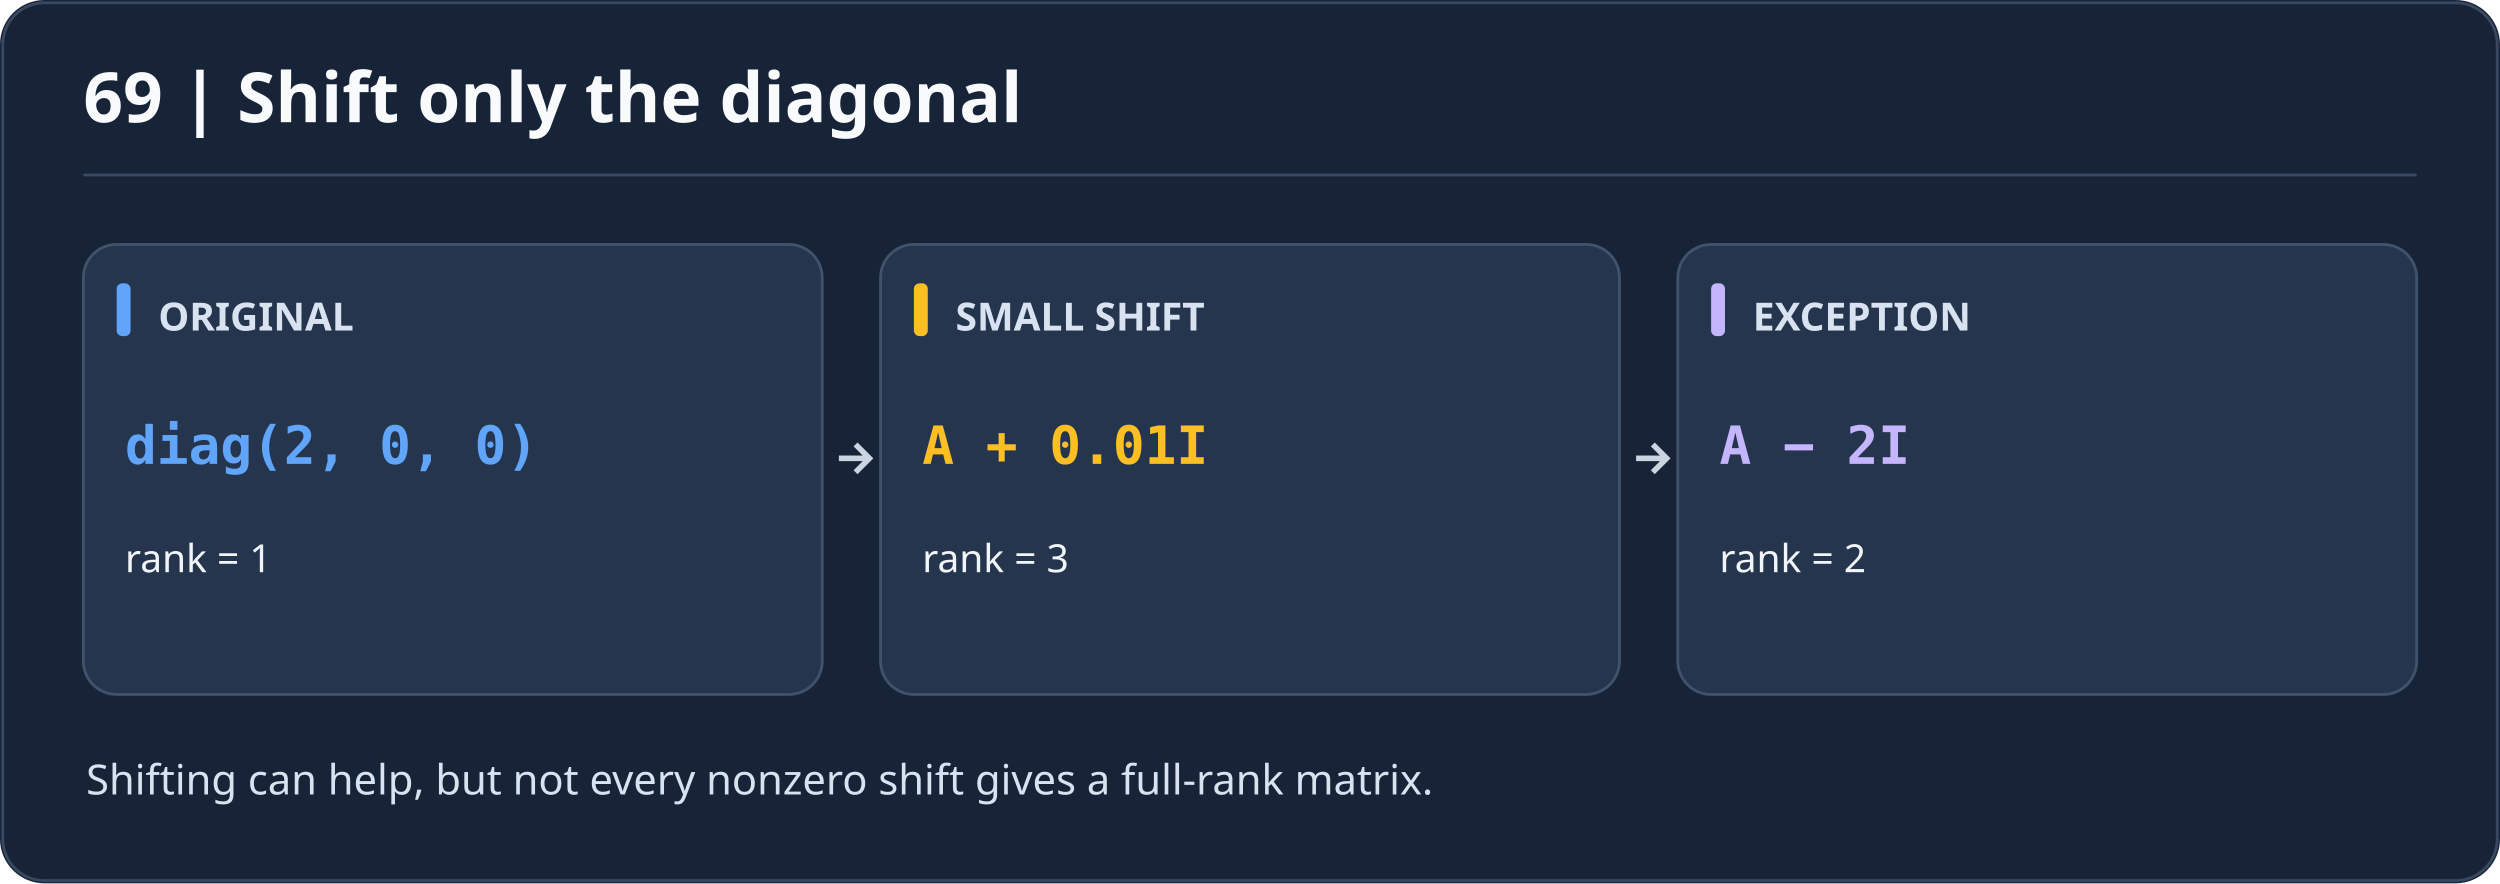
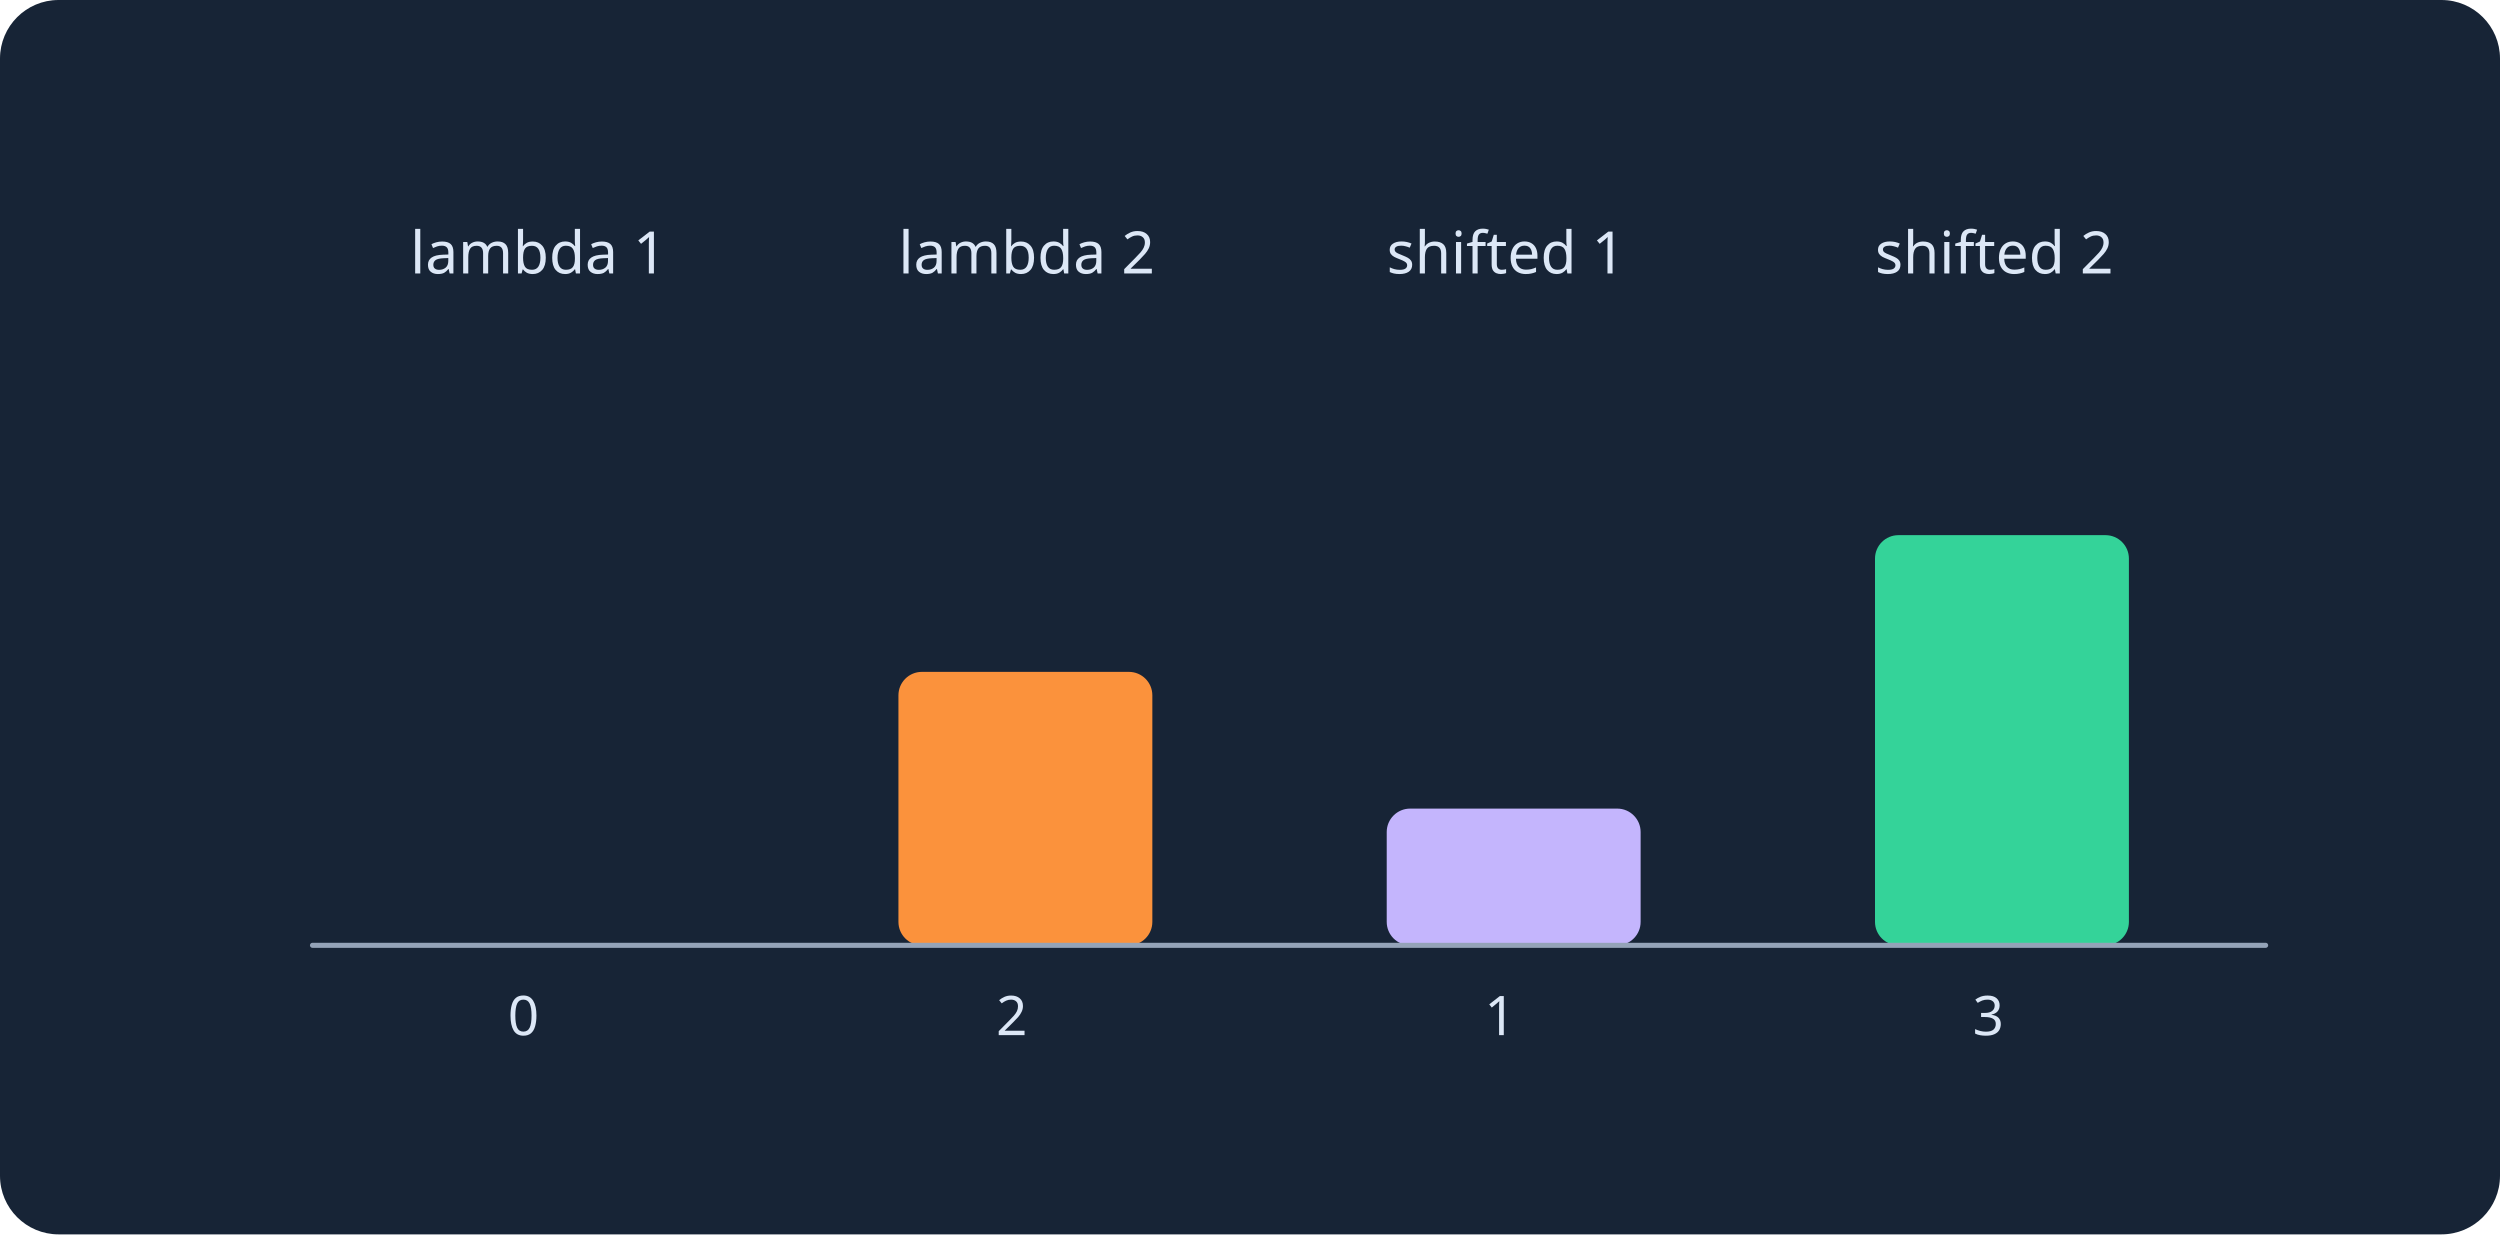
- <svg xmlns="http://www.w3.org/2000/svg" width="900" height="318" viewBox="0 0 900 318" role="img" aria-labelledby="t d">
-   <rect width="900" height="318" rx="16" fill="#172437" />
-   <rect x="1" y="1" width="898" height="316" rx="15" fill="none" stroke="#394860" />
-   <text x="30" y="44" fill="#F8FAFC" font-family="system-ui,sans-serif" font-weight="700" font-size="25">69 | Shift only the diagonal</text>
-   <path d="M30 63 H870" stroke="#3B4B63" stroke-width="1" />
-   <rect x="30" y="88" width="266" height="162" rx="12" fill="#24354D" stroke="#41536C" />
-   <rect x="42" y="102" width="5" height="19" rx="2" fill="#60A5FA" />
-   <text x="57" y="119" fill="#D8E2F0" font-family="system-ui,sans-serif" font-size="14" font-weight="650">ORIGINAL</text>
-   <text x="45" y="167" fill="#60A5FA" font-family="ui-monospace,monospace" font-size="19" font-weight="700">diag(2, 0, 0)</text>
-   <text x="45" y="206" fill="#F1F5F9" font-family="system-ui,sans-serif" font-size="14">rank = 1</text>
-   <path d="M302 165 l10 0 m-4 -5 l5 5 l-5 5" stroke="#CBD5E1" fill="none" stroke-width="2" />
-   <rect x="317" y="88" width="266" height="162" rx="12" fill="#24354D" stroke="#41536C" />
-   <rect x="329" y="102" width="5" height="19" rx="2" fill="#FBBF24" />
-   <text x="344" y="119" fill="#D8E2F0" font-family="system-ui,sans-serif" font-size="14" font-weight="650">SMALL SHIFT</text>
-   <text x="332" y="167" fill="#FBBF24" font-family="ui-monospace,monospace" font-size="19" font-weight="700">A + 0.01I</text>
-   <text x="332" y="206" fill="#F1F5F9" font-family="system-ui,sans-serif" font-size="14">rank = 3</text>
-   <path d="M589 165 l10 0 m-4 -5 l5 5 l-5 5" stroke="#CBD5E1" fill="none" stroke-width="2" />
-   <rect x="604" y="88" width="266" height="162" rx="12" fill="#24354D" stroke="#41536C" />
-   <rect x="616" y="102" width="5" height="19" rx="2" fill="#C4B5FD" />
-   <text x="631" y="119" fill="#D8E2F0" font-family="system-ui,sans-serif" font-size="14" font-weight="650">EXCEPTION</text>
-   <text x="619" y="167" fill="#C4B5FD" font-family="ui-monospace,monospace" font-size="19" font-weight="700">A − 2I</text>
-   <text x="619" y="206" fill="#F1F5F9" font-family="system-ui,sans-serif" font-size="14">rank = 2</text>
-   <text x="31" y="286" fill="#D8E2F0" font-family="system-ui,sans-serif" font-size="15">Shifting can help, but not every nonzero shift gives a full-rank matrix.</text>
+ <svg xmlns="http://www.w3.org/2000/svg" viewBox="0 0 640 316" role="img" aria-label="Eigenvalue shift away from zero">
+   <rect width="640" height="316" rx="15" fill="#172436" />
+   <text x="105.0" y="70.0" font-family="system-ui,sans-serif" font-size="15" font-weight="400" fill="#dce7f6">lambda 1</text>
+   <text x="130.0" y="265.0" font-family="system-ui,sans-serif" font-size="14" font-weight="400" fill="#dce7f6">0</text>
+   <text x="230.0" y="70.0" font-family="system-ui,sans-serif" font-size="15" font-weight="400" fill="#dce7f6">lambda 2</text>
+   <rect x="230" y="172" width="65" height="70" rx="6" fill="#fb923c" />
+   <text x="255.0" y="265.0" font-family="system-ui,sans-serif" font-size="14" font-weight="400" fill="#dce7f6">2</text>
+   <text x="355.0" y="70.0" font-family="system-ui,sans-serif" font-size="15" font-weight="400" fill="#dce7f6">shifted 1</text>
+   <rect x="355" y="207" width="65" height="35" rx="6" fill="#c4b5fd" />
+   <text x="380.0" y="265.0" font-family="system-ui,sans-serif" font-size="14" font-weight="400" fill="#dce7f6">1</text>
+   <text x="480.0" y="70.0" font-family="system-ui,sans-serif" font-size="15" font-weight="400" fill="#dce7f6">shifted 2</text>
+   <rect x="480" y="137" width="65" height="105" rx="6" fill="#34d399" />
+   <text x="505.0" y="265.0" font-family="system-ui,sans-serif" font-size="14" font-weight="400" fill="#dce7f6">3</text>
+   <line x1="80.00" y1="242.00" x2="580.00" y2="242.00" stroke="#94a3b8" stroke-width="1.3" stroke-linecap="round" />
</svg>
